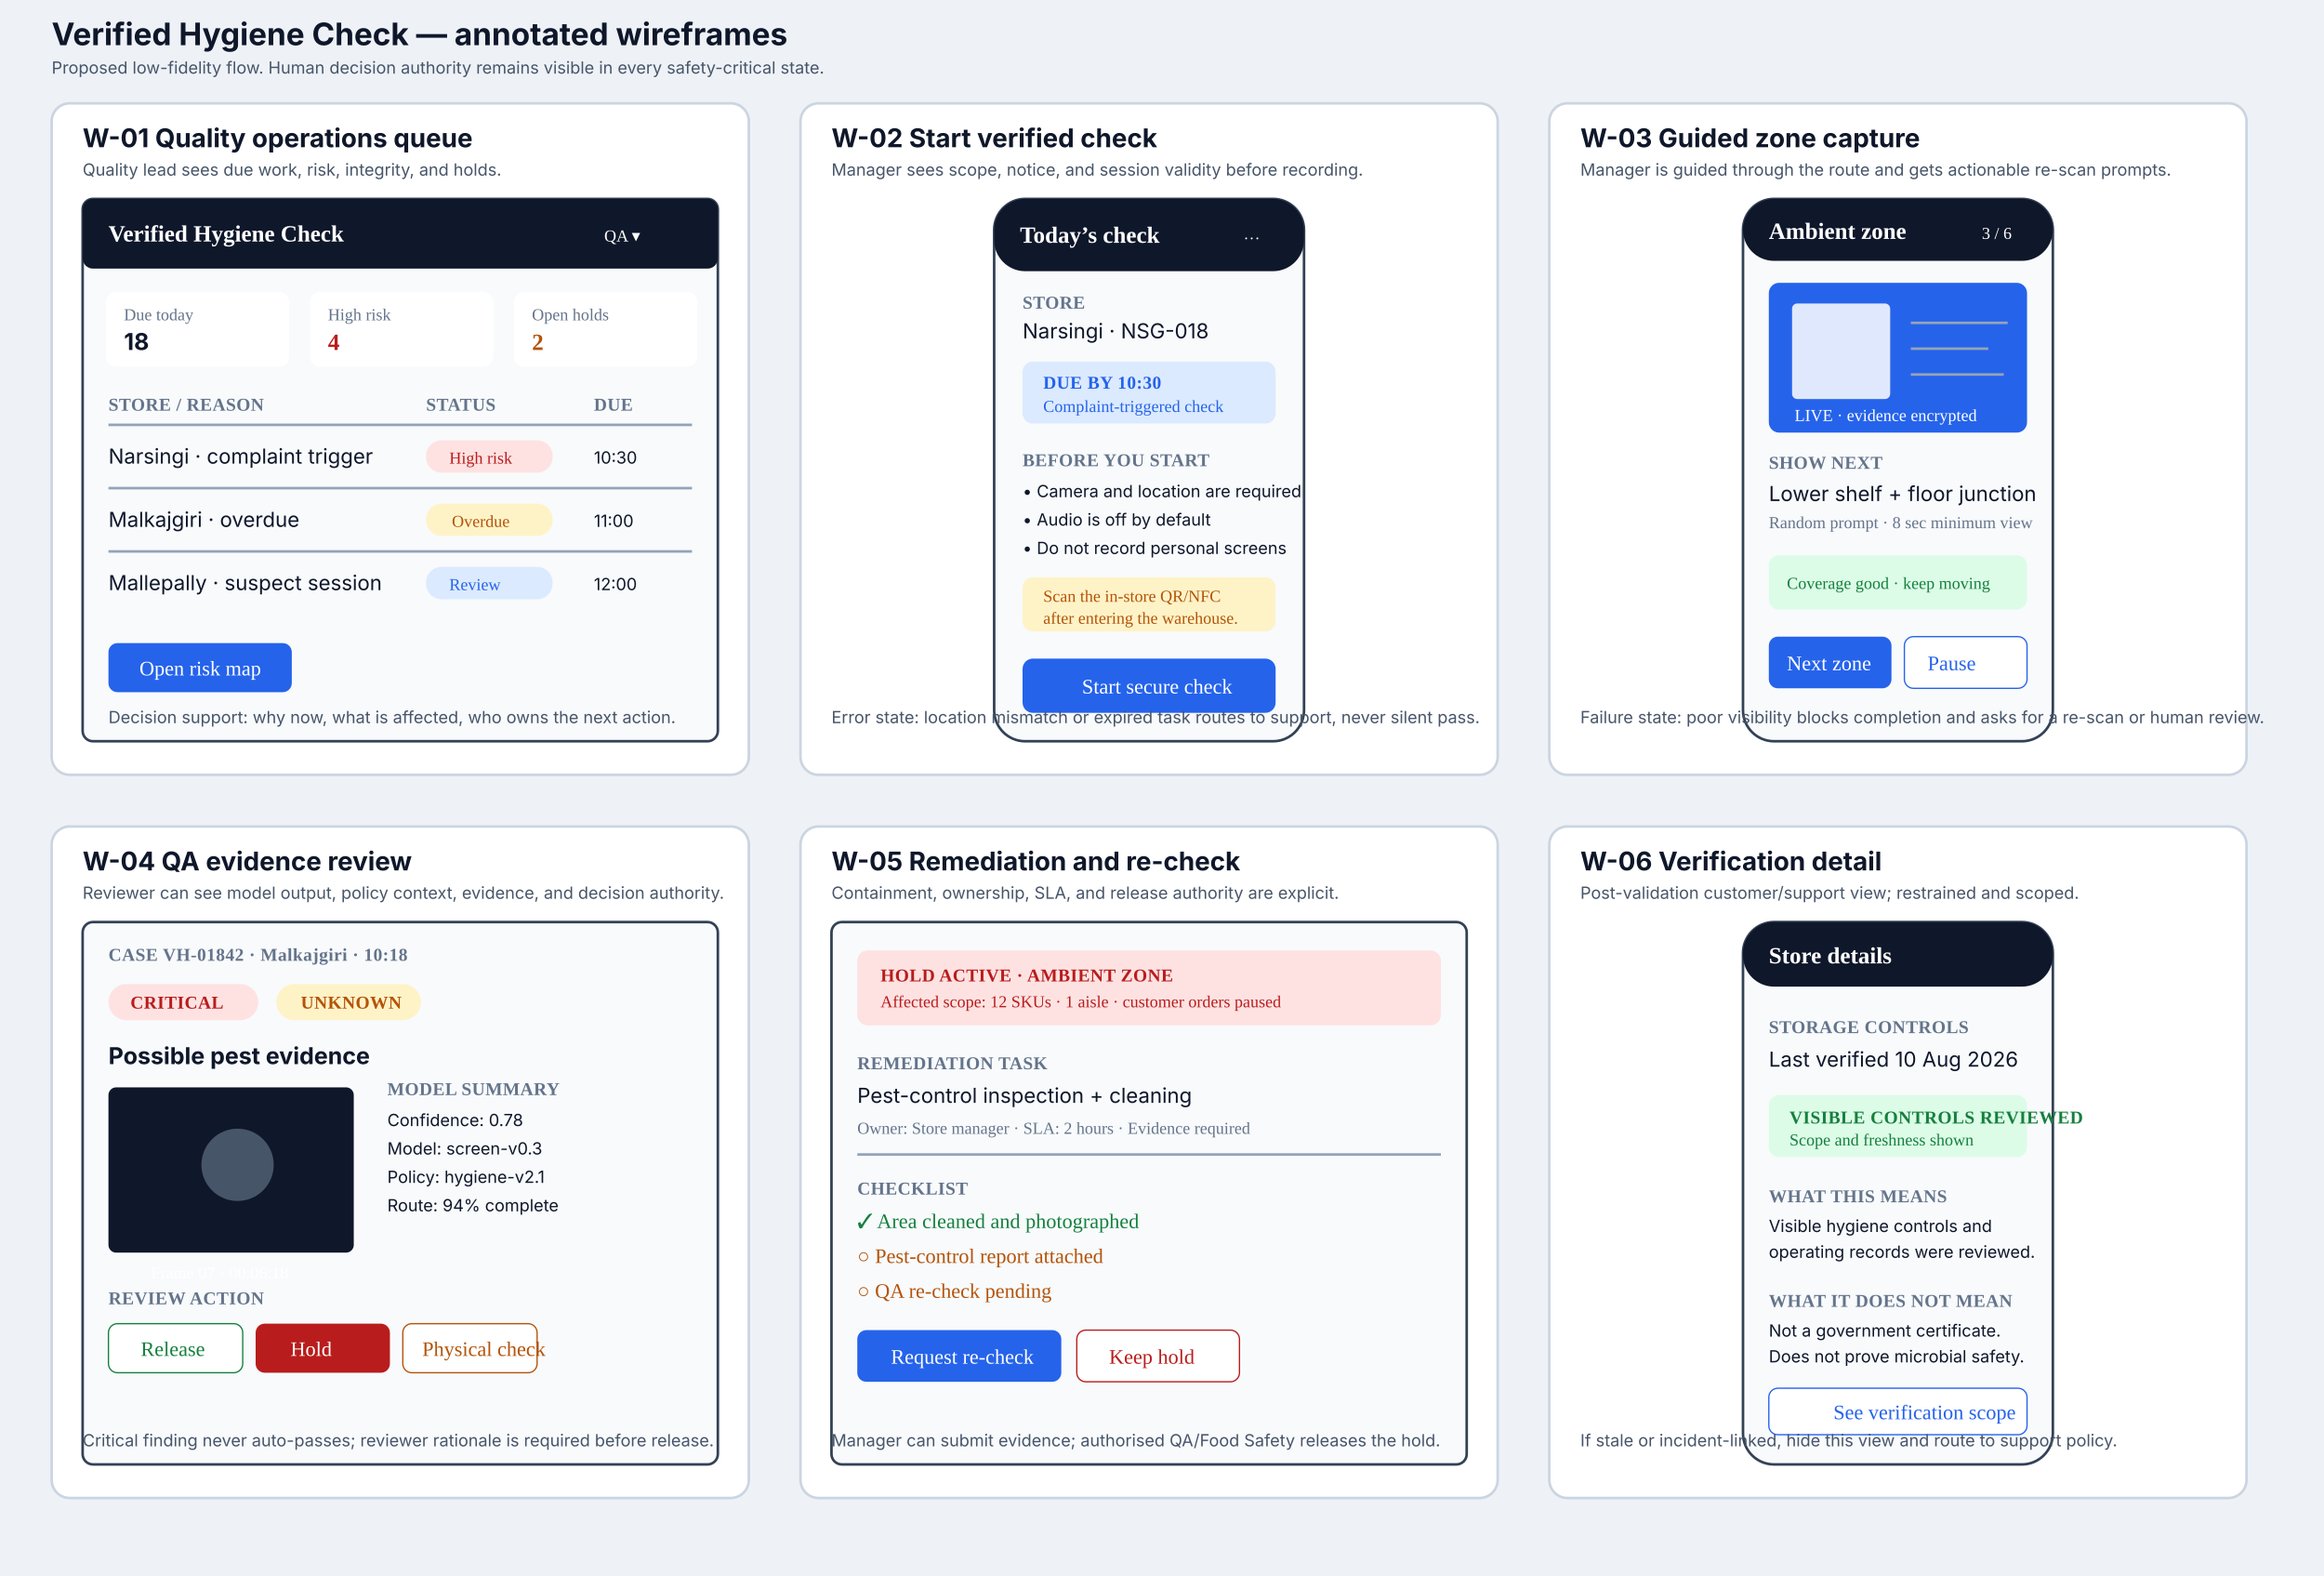
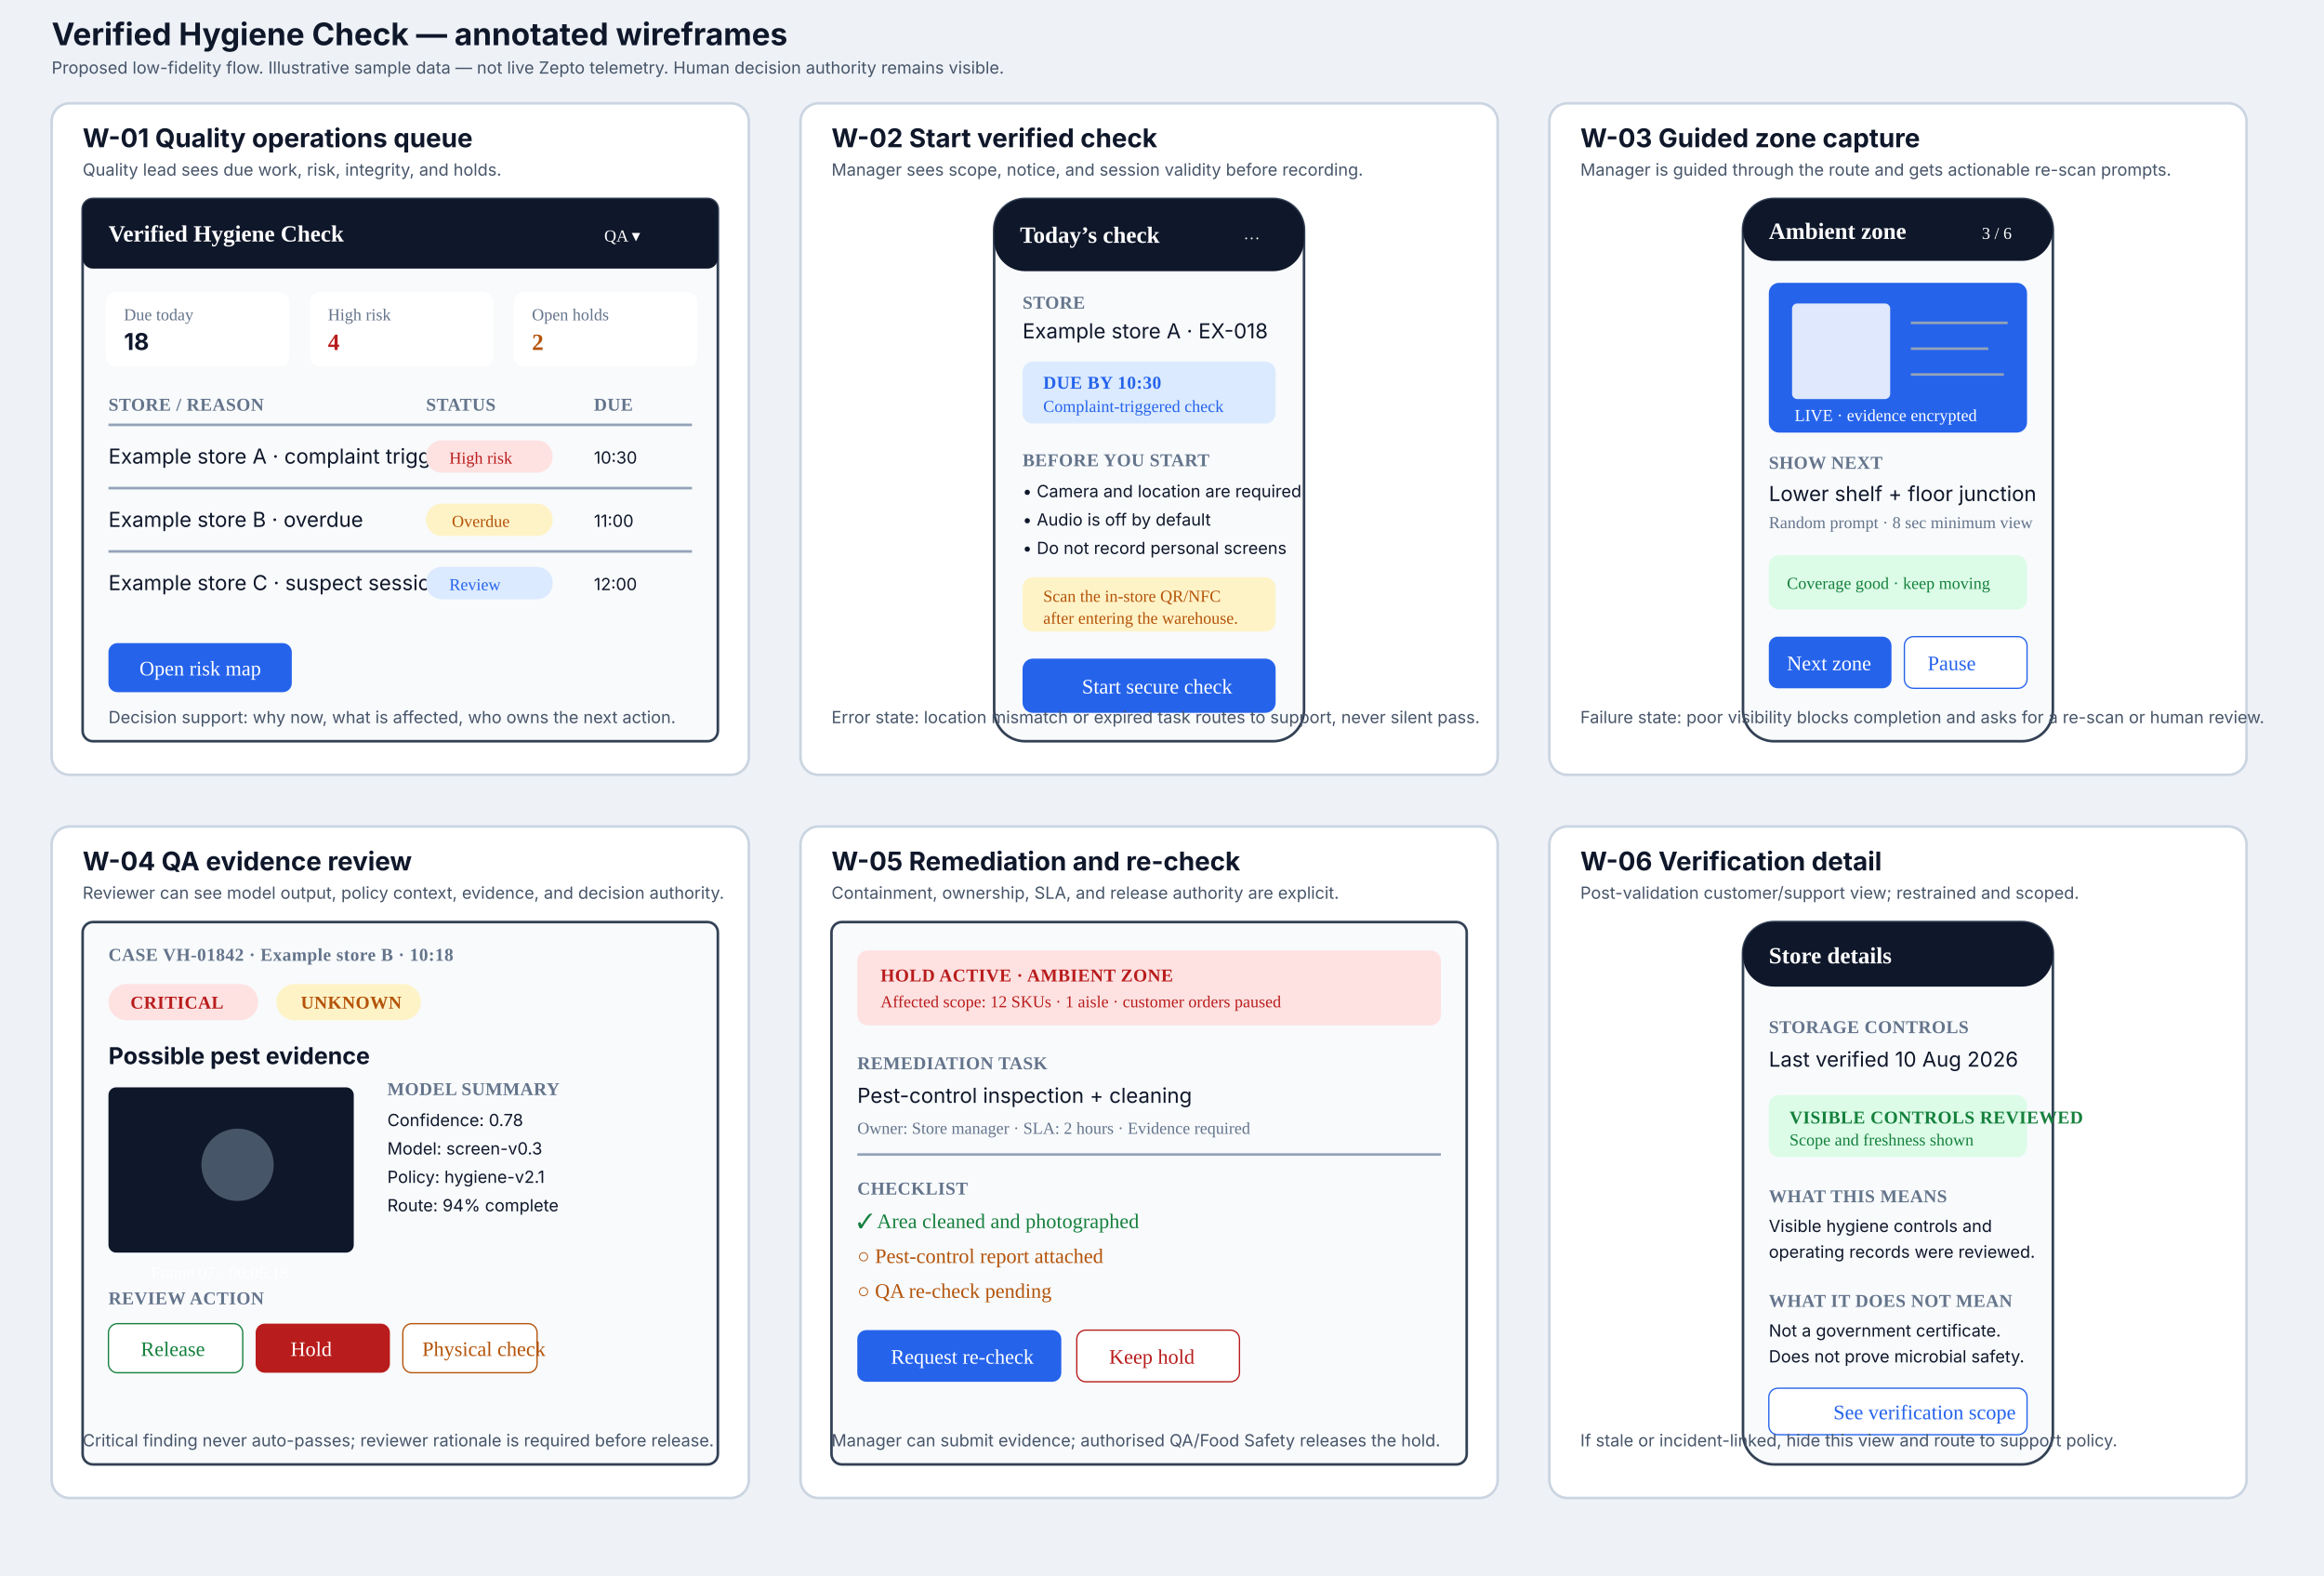
<svg xmlns="http://www.w3.org/2000/svg" width="1800" height="1220" viewBox="0 0 1800 1220" role="img" aria-labelledby="title desc">
  <style>
    .canvas { fill: #eef2f7; }
    .panel { fill: #ffffff; stroke: #cbd5e1; stroke-width: 2; }
    .screen { fill: #f8fafc; stroke: #334155; stroke-width: 2; }
    .line { stroke: #94a3b8; stroke-width: 2; }
    .dark { fill: #0f172a; }
    .muted { fill: #64748b; }
    .blue { fill: #2563eb; }
    .blue-soft { fill: #dbeafe; }
    .green { fill: #15803d; }
    .green-soft { fill: #dcfce7; }
    .amber { fill: #b45309; }
    .amber-soft { fill: #fef3c7; }
    .red { fill: #b91c1c; }
    .red-soft { fill: #fee2e2; }
    .white { fill: #ffffff; }
    .text { fill: #0f172a; font-family: Inter, Arial, sans-serif; }
    .small { font-size: 13px; }
    .body { font-size: 16px; }
    .label { font-size: 14px; font-weight: 700; letter-spacing: .3px; }
    .title { font-size: 18px; font-weight: 700; }
    .panel-title { font-size: 20px; font-weight: 700; }
    .caption { font-size: 13px; fill: #475569; font-family: Inter, Arial, sans-serif; }
  </style>
  <rect class="canvas" x="0" y="0" width="1800" height="1220" />
  <text class="text" x="40" y="35" font-size="24" font-weight="700">Verified Hygiene Check — annotated wireframes</text>
-   <text class="caption" x="40" y="57">Proposed low-fidelity flow. Human decision authority remains visible in every safety-critical state.</text>
+   <text class="caption" x="40" y="57">Proposed low-fidelity flow. Illustrative sample data — not live Zepto telemetry. Human decision authority remains visible.</text>
  <g>
    <rect class="panel" x="40" y="80" width="540" height="520" rx="14" />
    <text class="text panel-title" x="64" y="114">W-01 Quality operations queue</text>
    <text class="caption" x="64" y="136">Quality lead sees due work, risk, integrity, and holds.</text>
    <rect class="screen" x="64" y="154" width="492" height="420" rx="8" />
    <rect class="dark" x="64" y="154" width="492" height="54" rx="8" />
    <text class="white title" x="84" y="187">Verified Hygiene Check</text>
    <text class="white small" x="468" y="187">QA ▾</text>
    <rect class="white" x="82" y="226" width="142" height="58" rx="8" />
    <text class="muted small" x="96" y="248">Due today</text>
    <text class="text title" x="96" y="271">18</text>
    <rect class="white" x="240" y="226" width="142" height="58" rx="8" />
    <text class="muted small" x="254" y="248">High risk</text>
    <text class="red title" x="254" y="271">4</text>
    <rect class="white" x="398" y="226" width="142" height="58" rx="8" />
    <text class="muted small" x="412" y="248">Open holds</text>
    <text class="amber title" x="412" y="271">2</text>
    <text class="muted label" x="84" y="318">STORE / REASON</text>
    <text class="muted label" x="330" y="318">STATUS</text>
    <text class="muted label" x="460" y="318">DUE</text>
    <line class="line" x1="84" y1="329" x2="536" y2="329" />
-     <text class="text body" x="84" y="359">Narsingi · complaint trigger</text>
+     <text class="text body" x="84" y="359">Example store A · complaint trigger</text>
    <rect class="red-soft" x="330" y="341" width="98" height="25" rx="12" />
    <text class="red small" x="348" y="359">High risk</text>
    <text class="text small" x="460" y="359">10:30</text>
    <line class="line" x1="84" y1="378" x2="536" y2="378" />
-     <text class="text body" x="84" y="408">Malkajgiri · overdue</text>
+     <text class="text body" x="84" y="408">Example store B · overdue</text>
    <rect class="amber-soft" x="330" y="390" width="98" height="25" rx="12" />
    <text class="amber small" x="350" y="408">Overdue</text>
    <text class="text small" x="460" y="408">11:00</text>
    <line class="line" x1="84" y1="427" x2="536" y2="427" />
-     <text class="text body" x="84" y="457">Mallepally · suspect session</text>
+     <text class="text body" x="84" y="457">Example store C · suspect session</text>
    <rect class="blue-soft" x="330" y="439" width="98" height="25" rx="12" />
    <text class="blue small" x="348" y="457">Review</text>
    <text class="text small" x="460" y="457">12:00</text>
    <rect class="blue" x="84" y="498" width="142" height="38" rx="7" />
    <text class="white body" x="108" y="523">Open risk map</text>
    <text class="caption" x="84" y="560">Decision support: why now, what is affected, who owns the next action.</text>
  </g>
  <g>
    <rect class="panel" x="620" y="80" width="540" height="520" rx="14" />
    <text class="text panel-title" x="644" y="114">W-02 Start verified check</text>
    <text class="caption" x="644" y="136">Manager sees scope, notice, and session validity before recording.</text>
    <rect class="screen" x="770" y="154" width="240" height="420" rx="24" />
    <rect class="dark" x="770" y="154" width="240" height="56" rx="24" />
    <text class="white title" x="790" y="188">Today’s check</text>
    <text class="white small" x="963" y="188">⋯</text>
    <text class="muted label" x="792" y="239">STORE</text>
-     <text class="text body" x="792" y="262">Narsingi · NSG-018</text>
+     <text class="text body" x="792" y="262">Example store A · EX-018</text>
    <rect class="blue-soft" x="792" y="280" width="196" height="48" rx="8" />
    <text class="blue label" x="808" y="301">DUE BY 10:30</text>
    <text class="blue small" x="808" y="319">Complaint-triggered check</text>
    <text class="muted label" x="792" y="361">BEFORE YOU START</text>
    <text class="text small" x="792" y="385">• Camera and location are required</text>
    <text class="text small" x="792" y="407">• Audio is off by default</text>
    <text class="text small" x="792" y="429">• Do not record personal screens</text>
    <rect class="amber-soft" x="792" y="447" width="196" height="42" rx="8" />
    <text class="amber small" x="808" y="466">Scan the in-store QR/NFC</text>
    <text class="amber small" x="808" y="483">after entering the warehouse.</text>
    <rect class="blue" x="792" y="510" width="196" height="42" rx="8" />
    <text class="white body" x="838" y="537">Start secure check</text>
    <text class="caption" x="644" y="560">Error state: location mismatch or expired task routes to support, never silent pass.</text>
  </g>
  <g>
    <rect class="panel" x="1200" y="80" width="540" height="520" rx="14" />
    <text class="text panel-title" x="1224" y="114">W-03 Guided zone capture</text>
    <text class="caption" x="1224" y="136">Manager is guided through the route and gets actionable re-scan prompts.</text>
    <rect class="screen" x="1350" y="154" width="240" height="420" rx="24" />
    <rect class="dark" x="1350" y="154" width="240" height="48" rx="24" />
    <text class="white title" x="1370" y="185">Ambient zone</text>
    <text class="white small" x="1535" y="185">3 / 6</text>
    <rect class="blue" x="1370" y="219" width="200" height="116" rx="8" />
    <rect class="white" x="1388" y="235" width="76" height="74" rx="4" opacity=".85" />
    <line class="line" x1="1480" y1="250" x2="1555" y2="250" />
    <line class="line" x1="1480" y1="270" x2="1540" y2="270" />
    <line class="line" x1="1480" y1="290" x2="1552" y2="290" />
    <text class="white small" x="1390" y="326">LIVE · evidence encrypted</text>
    <text class="muted label" x="1370" y="363">SHOW NEXT</text>
    <text class="text body" x="1370" y="388">Lower shelf + floor junction</text>
    <text class="muted small" x="1370" y="409">Random prompt · 8 sec minimum view</text>
    <rect class="green-soft" x="1370" y="430" width="200" height="42" rx="8" />
    <text class="green small" x="1384" y="456">Coverage good · keep moving</text>
    <rect class="blue" x="1370" y="493" width="95" height="40" rx="7" />
    <text class="white body" x="1384" y="519">Next zone</text>
    <rect class="white" x="1475" y="493" width="95" height="40" rx="7" stroke="#2563eb" />
    <text class="blue body" x="1493" y="519">Pause</text>
    <text class="caption" x="1224" y="560">Failure state: poor visibility blocks completion and asks for a re-scan or human review.</text>
  </g>
  <g>
    <rect class="panel" x="40" y="640" width="540" height="520" rx="14" />
    <text class="text panel-title" x="64" y="674">W-04 QA evidence review</text>
    <text class="caption" x="64" y="696">Reviewer can see model output, policy context, evidence, and decision authority.</text>
    <rect class="screen" x="64" y="714" width="492" height="420" rx="8" />
-     <text class="muted label" x="84" y="744">CASE VH-01842 · Malkajgiri · 10:18</text>
+     <text class="muted label" x="84" y="744">CASE VH-01842 · Example store B · 10:18</text>
    <rect class="red-soft" x="84" y="762" width="116" height="28" rx="14" />
    <text class="red label" x="101" y="781">CRITICAL</text>
    <rect class="amber-soft" x="214" y="762" width="112" height="28" rx="14" />
    <text class="amber label" x="233" y="781">UNKNOWN</text>
    <text class="text title" x="84" y="824">Possible pest evidence</text>
    <rect class="dark" x="84" y="842" width="190" height="128" rx="6" />
    <circle cx="184" cy="902" r="28" fill="#475569" />
    <text class="white small" x="117" y="990">Frame 07 · 00:06:18</text>
    <text class="muted label" x="300" y="848">MODEL SUMMARY</text>
    <text class="text small" x="300" y="872">Confidence: 0.78</text>
    <text class="text small" x="300" y="894">Model: screen-v0.3</text>
    <text class="text small" x="300" y="916">Policy: hygiene-v2.1</text>
    <text class="text small" x="300" y="938">Route: 94% complete</text>
    <text class="muted label" x="84" y="1010">REVIEW ACTION</text>
    <rect class="white" x="84" y="1025" width="104" height="38" rx="7" stroke="#15803d" />
    <text class="green body" x="109" y="1050">Release</text>
    <rect class="red" x="198" y="1025" width="104" height="38" rx="7" />
    <text class="white body" x="225" y="1050">Hold</text>
    <rect class="white" x="312" y="1025" width="104" height="38" rx="7" stroke="#b45309" />
    <text class="amber body" x="327" y="1050">Physical check</text>
    <text class="caption" x="64" y="1120">Critical finding never auto-passes; reviewer rationale is required before release.</text>
  </g>
  <g>
    <rect class="panel" x="620" y="640" width="540" height="520" rx="14" />
    <text class="text panel-title" x="644" y="674">W-05 Remediation and re-check</text>
    <text class="caption" x="644" y="696">Containment, ownership, SLA, and release authority are explicit.</text>
    <rect class="screen" x="644" y="714" width="492" height="420" rx="8" />
    <rect class="red-soft" x="664" y="736" width="452" height="58" rx="8" />
    <text class="red label" x="682" y="760">HOLD ACTIVE · AMBIENT ZONE</text>
    <text class="red small" x="682" y="780">Affected scope: 12 SKUs · 1 aisle · customer orders paused</text>
    <text class="muted label" x="664" y="828">REMEDIATION TASK</text>
    <text class="text body" x="664" y="854">Pest-control inspection + cleaning</text>
    <text class="muted small" x="664" y="878">Owner: Store manager · SLA: 2 hours · Evidence required</text>
    <line class="line" x1="664" y1="894" x2="1116" y2="894" />
    <text class="muted label" x="664" y="925">CHECKLIST</text>
    <text class="green body" x="664" y="951">✓ Area cleaned and photographed</text>
    <text class="amber body" x="664" y="978">○ Pest-control report attached</text>
    <text class="amber body" x="664" y="1005">○ QA re-check pending</text>
    <rect class="blue" x="664" y="1030" width="158" height="40" rx="7" />
    <text class="white body" x="690" y="1056">Request re-check</text>
    <rect class="white" x="834" y="1030" width="126" height="40" rx="7" stroke="#b91c1c" />
    <text class="red body" x="859" y="1056">Keep hold</text>
    <text class="caption" x="644" y="1120">Manager can submit evidence; authorised QA/Food Safety releases the hold.</text>
  </g>
  <g>
    <rect class="panel" x="1200" y="640" width="540" height="520" rx="14" />
    <text class="text panel-title" x="1224" y="674">W-06 Verification detail</text>
    <text class="caption" x="1224" y="696">Post-validation customer/support view; restrained and scoped.</text>
    <rect class="screen" x="1350" y="714" width="240" height="420" rx="24" />
    <rect class="dark" x="1350" y="714" width="240" height="50" rx="24" />
    <text class="white title" x="1370" y="746">Store details</text>
    <text class="muted label" x="1370" y="800">STORAGE CONTROLS</text>
    <text class="text body" x="1370" y="826">Last verified 10 Aug 2026</text>
    <rect class="green-soft" x="1370" y="848" width="200" height="48" rx="8" />
    <text class="green label" x="1386" y="870">VISIBLE CONTROLS REVIEWED</text>
    <text class="green small" x="1386" y="887">Scope and freshness shown</text>
    <text class="muted label" x="1370" y="931">WHAT THIS MEANS</text>
    <text class="text small" x="1370" y="954">Visible hygiene controls and</text>
    <text class="text small" x="1370" y="974">operating records were reviewed.</text>
    <text class="muted label" x="1370" y="1012">WHAT IT DOES NOT MEAN</text>
    <text class="text small" x="1370" y="1035">Not a government certificate.</text>
    <text class="text small" x="1370" y="1055">Does not prove microbial safety.</text>
    <rect class="white" x="1370" y="1075" width="200" height="36" rx="7" stroke="#2563eb" />
    <text class="blue body" x="1420" y="1099">See verification scope</text>
    <text class="caption" x="1224" y="1120">If stale or incident-linked, hide this view and route to support policy.</text>
  </g>
</svg>
